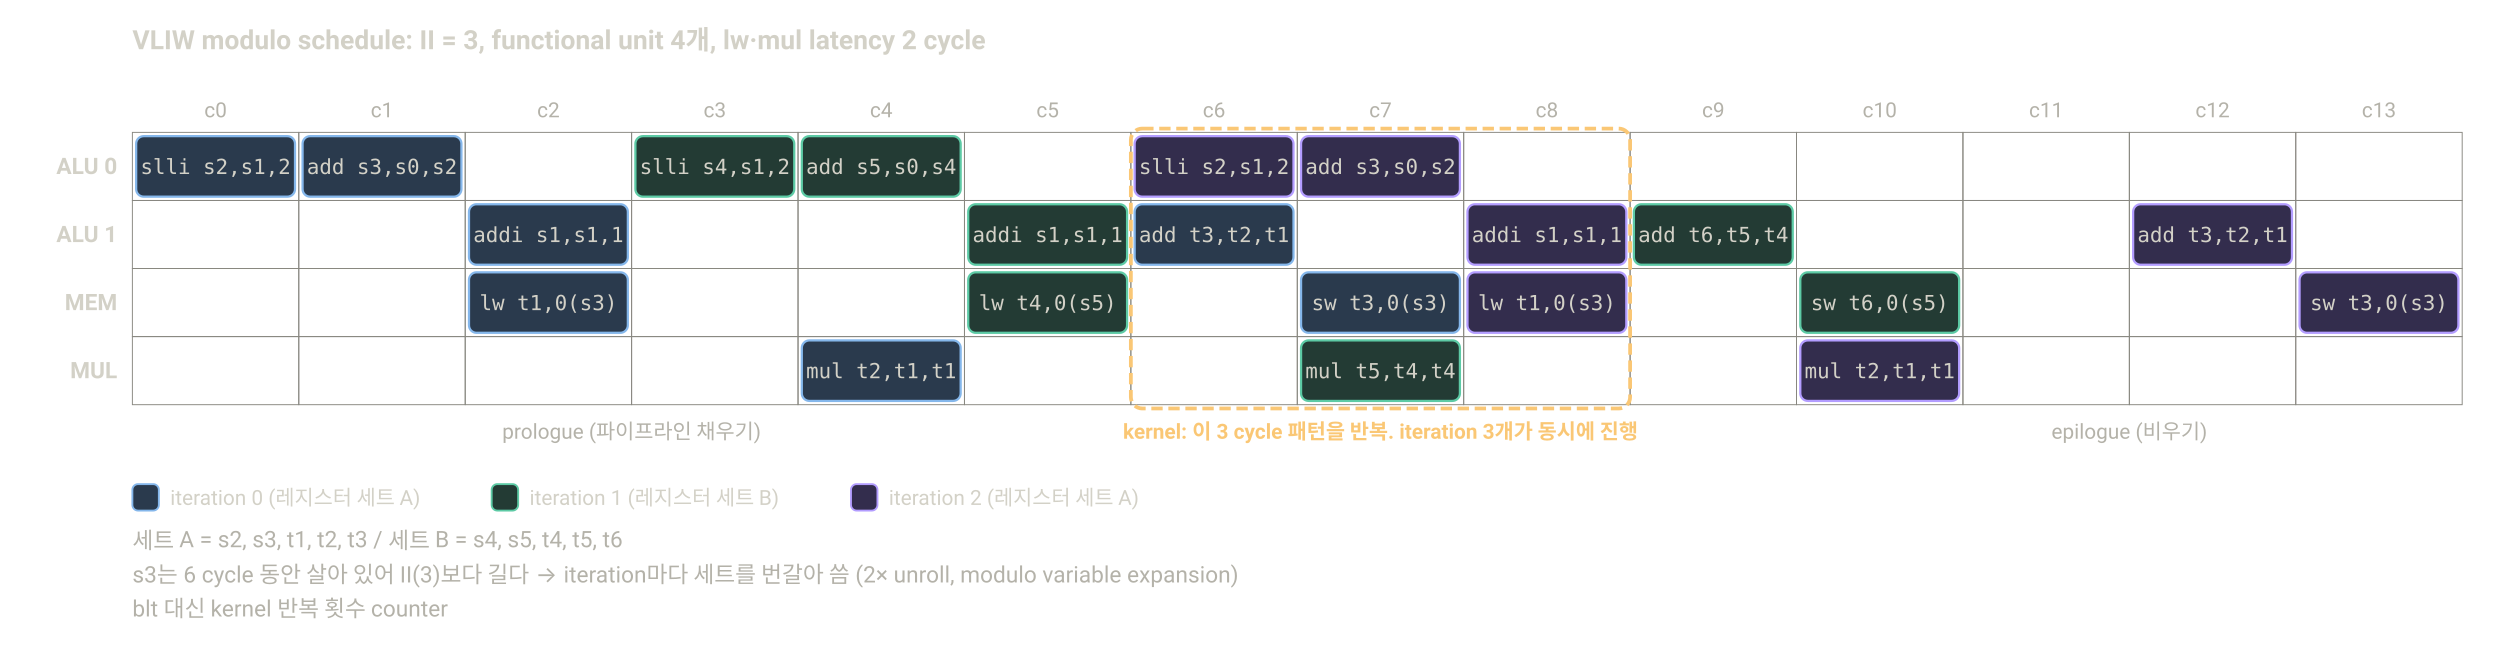
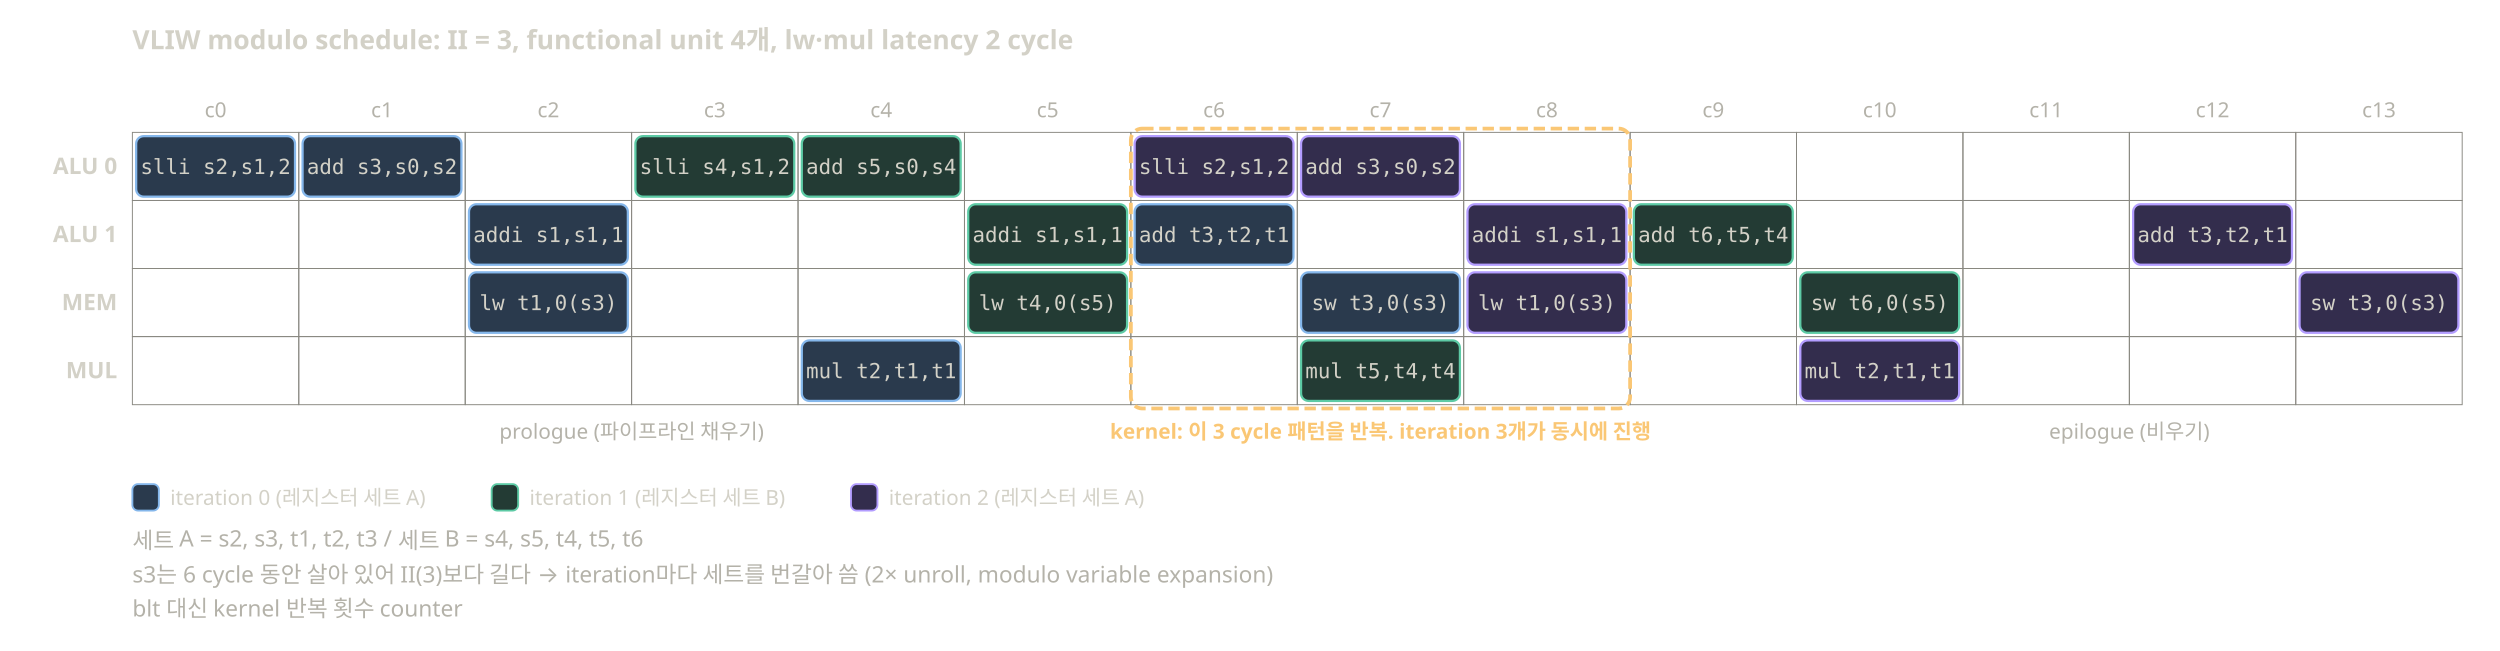
- <svg xmlns="http://www.w3.org/2000/svg" viewBox="0 0 1322 344" font-family="-apple-system, 'Segoe UI', Roboto, 'Apple SD Gothic Neo', 'Malgun Gothic', sans-serif" font-size="12">
+ <svg xmlns="http://www.w3.org/2000/svg" viewBox="0 0 1322 344" font-family="'Pretendard', 'Apple SD Gothic Neo', 'Noto Sans KR', 'Segoe UI', system-ui, -apple-system, sans-serif" font-size="12">
  <text x="70" y="26" font-size="14" font-weight="600" fill="#D3D1C7">VLIW modulo schedule: II = 3, functional unit 4개, lw·mul latency 2 cycle</text>
  <text x="114.0" y="62" text-anchor="middle" fill="#B4B2A9" font-size="11">c0</text>
  <text x="202.0" y="62" text-anchor="middle" fill="#B4B2A9" font-size="11">c1</text>
  <text x="290.0" y="62" text-anchor="middle" fill="#B4B2A9" font-size="11">c2</text>
  <text x="378.0" y="62" text-anchor="middle" fill="#B4B2A9" font-size="11">c3</text>
  <text x="466.0" y="62" text-anchor="middle" fill="#B4B2A9" font-size="11">c4</text>
  <text x="554.0" y="62" text-anchor="middle" fill="#B4B2A9" font-size="11">c5</text>
  <text x="642.0" y="62" text-anchor="middle" fill="#B4B2A9" font-size="11">c6</text>
  <text x="730.0" y="62" text-anchor="middle" fill="#B4B2A9" font-size="11">c7</text>
  <text x="818.0" y="62" text-anchor="middle" fill="#B4B2A9" font-size="11">c8</text>
  <text x="906.0" y="62" text-anchor="middle" fill="#B4B2A9" font-size="11">c9</text>
  <text x="994.0" y="62" text-anchor="middle" fill="#B4B2A9" font-size="11">c10</text>
  <text x="1082.0" y="62" text-anchor="middle" fill="#B4B2A9" font-size="11">c11</text>
  <text x="1170.0" y="62" text-anchor="middle" fill="#B4B2A9" font-size="11">c12</text>
  <text x="1258.0" y="62" text-anchor="middle" fill="#B4B2A9" font-size="11">c13</text>
  <text x="62" y="92.0" text-anchor="end" fill="#D3D1C7" font-weight="600">ALU 0</text>
  <rect x="70" y="70" width="88" height="36" fill="none" stroke="#888780" stroke-width="0.5" />
  <rect x="158" y="70" width="88" height="36" fill="none" stroke="#888780" stroke-width="0.5" />
  <rect x="246" y="70" width="88" height="36" fill="none" stroke="#888780" stroke-width="0.5" />
  <rect x="334" y="70" width="88" height="36" fill="none" stroke="#888780" stroke-width="0.5" />
  <rect x="422" y="70" width="88" height="36" fill="none" stroke="#888780" stroke-width="0.5" />
  <rect x="510" y="70" width="88" height="36" fill="none" stroke="#888780" stroke-width="0.5" />
  <rect x="598" y="70" width="88" height="36" fill="none" stroke="#888780" stroke-width="0.5" />
  <rect x="686" y="70" width="88" height="36" fill="none" stroke="#888780" stroke-width="0.5" />
  <rect x="774" y="70" width="88" height="36" fill="none" stroke="#888780" stroke-width="0.5" />
  <rect x="862" y="70" width="88" height="36" fill="none" stroke="#888780" stroke-width="0.5" />
  <rect x="950" y="70" width="88" height="36" fill="none" stroke="#888780" stroke-width="0.5" />
  <rect x="1038" y="70" width="88" height="36" fill="none" stroke="#888780" stroke-width="0.5" />
  <rect x="1126" y="70" width="88" height="36" fill="none" stroke="#888780" stroke-width="0.5" />
  <rect x="1214" y="70" width="88" height="36" fill="none" stroke="#888780" stroke-width="0.5" />
  <text x="62" y="128.0" text-anchor="end" fill="#D3D1C7" font-weight="600">ALU 1</text>
  <rect x="70" y="106" width="88" height="36" fill="none" stroke="#888780" stroke-width="0.5" />
  <rect x="158" y="106" width="88" height="36" fill="none" stroke="#888780" stroke-width="0.5" />
  <rect x="246" y="106" width="88" height="36" fill="none" stroke="#888780" stroke-width="0.5" />
  <rect x="334" y="106" width="88" height="36" fill="none" stroke="#888780" stroke-width="0.5" />
  <rect x="422" y="106" width="88" height="36" fill="none" stroke="#888780" stroke-width="0.5" />
  <rect x="510" y="106" width="88" height="36" fill="none" stroke="#888780" stroke-width="0.5" />
  <rect x="598" y="106" width="88" height="36" fill="none" stroke="#888780" stroke-width="0.5" />
  <rect x="686" y="106" width="88" height="36" fill="none" stroke="#888780" stroke-width="0.5" />
  <rect x="774" y="106" width="88" height="36" fill="none" stroke="#888780" stroke-width="0.5" />
  <rect x="862" y="106" width="88" height="36" fill="none" stroke="#888780" stroke-width="0.5" />
  <rect x="950" y="106" width="88" height="36" fill="none" stroke="#888780" stroke-width="0.5" />
  <rect x="1038" y="106" width="88" height="36" fill="none" stroke="#888780" stroke-width="0.5" />
  <rect x="1126" y="106" width="88" height="36" fill="none" stroke="#888780" stroke-width="0.5" />
  <rect x="1214" y="106" width="88" height="36" fill="none" stroke="#888780" stroke-width="0.5" />
  <text x="62" y="164.0" text-anchor="end" fill="#D3D1C7" font-weight="600">MEM</text>
  <rect x="70" y="142" width="88" height="36" fill="none" stroke="#888780" stroke-width="0.5" />
  <rect x="158" y="142" width="88" height="36" fill="none" stroke="#888780" stroke-width="0.5" />
  <rect x="246" y="142" width="88" height="36" fill="none" stroke="#888780" stroke-width="0.5" />
  <rect x="334" y="142" width="88" height="36" fill="none" stroke="#888780" stroke-width="0.5" />
  <rect x="422" y="142" width="88" height="36" fill="none" stroke="#888780" stroke-width="0.5" />
  <rect x="510" y="142" width="88" height="36" fill="none" stroke="#888780" stroke-width="0.5" />
  <rect x="598" y="142" width="88" height="36" fill="none" stroke="#888780" stroke-width="0.5" />
  <rect x="686" y="142" width="88" height="36" fill="none" stroke="#888780" stroke-width="0.5" />
  <rect x="774" y="142" width="88" height="36" fill="none" stroke="#888780" stroke-width="0.5" />
  <rect x="862" y="142" width="88" height="36" fill="none" stroke="#888780" stroke-width="0.5" />
  <rect x="950" y="142" width="88" height="36" fill="none" stroke="#888780" stroke-width="0.5" />
  <rect x="1038" y="142" width="88" height="36" fill="none" stroke="#888780" stroke-width="0.5" />
  <rect x="1126" y="142" width="88" height="36" fill="none" stroke="#888780" stroke-width="0.5" />
  <rect x="1214" y="142" width="88" height="36" fill="none" stroke="#888780" stroke-width="0.5" />
  <text x="62" y="200.0" text-anchor="end" fill="#D3D1C7" font-weight="600">MUL</text>
  <rect x="70" y="178" width="88" height="36" fill="none" stroke="#888780" stroke-width="0.5" />
  <rect x="158" y="178" width="88" height="36" fill="none" stroke="#888780" stroke-width="0.5" />
  <rect x="246" y="178" width="88" height="36" fill="none" stroke="#888780" stroke-width="0.5" />
  <rect x="334" y="178" width="88" height="36" fill="none" stroke="#888780" stroke-width="0.5" />
  <rect x="422" y="178" width="88" height="36" fill="none" stroke="#888780" stroke-width="0.5" />
  <rect x="510" y="178" width="88" height="36" fill="none" stroke="#888780" stroke-width="0.5" />
  <rect x="598" y="178" width="88" height="36" fill="none" stroke="#888780" stroke-width="0.5" />
  <rect x="686" y="178" width="88" height="36" fill="none" stroke="#888780" stroke-width="0.5" />
  <rect x="774" y="178" width="88" height="36" fill="none" stroke="#888780" stroke-width="0.5" />
  <rect x="862" y="178" width="88" height="36" fill="none" stroke="#888780" stroke-width="0.5" />
  <rect x="950" y="178" width="88" height="36" fill="none" stroke="#888780" stroke-width="0.5" />
  <rect x="1038" y="178" width="88" height="36" fill="none" stroke="#888780" stroke-width="0.5" />
  <rect x="1126" y="178" width="88" height="36" fill="none" stroke="#888780" stroke-width="0.5" />
  <rect x="1214" y="178" width="88" height="36" fill="none" stroke="#888780" stroke-width="0.5" />
  <rect x="72" y="72" width="84" height="32" rx="4" fill="#2A3A4D" stroke="#85B7EB" stroke-width="1.2" />
-   <text x="114.0" y="92.0" text-anchor="middle" font-family="ui-monospace, Menlo, Consolas, monospace" font-size="11" fill="#D3D1C7">slli s2,s1,2</text>
+   <text x="114.0" y="92.0" text-anchor="middle" font-family="ui-monospace, SFMono-Regular, Menlo, Consolas, monospace" font-size="11" fill="#D3D1C7">slli s2,s1,2</text>
  <rect x="160" y="72" width="84" height="32" rx="4" fill="#2A3A4D" stroke="#85B7EB" stroke-width="1.2" />
-   <text x="202.0" y="92.0" text-anchor="middle" font-family="ui-monospace, Menlo, Consolas, monospace" font-size="11" fill="#D3D1C7">add s3,s0,s2</text>
+   <text x="202.0" y="92.0" text-anchor="middle" font-family="ui-monospace, SFMono-Regular, Menlo, Consolas, monospace" font-size="11" fill="#D3D1C7">add s3,s0,s2</text>
  <rect x="248" y="144" width="84" height="32" rx="4" fill="#2A3A4D" stroke="#85B7EB" stroke-width="1.2" />
-   <text x="290.0" y="164.0" text-anchor="middle" font-family="ui-monospace, Menlo, Consolas, monospace" font-size="11" fill="#D3D1C7">lw t1,0(s3)</text>
+   <text x="290.0" y="164.0" text-anchor="middle" font-family="ui-monospace, SFMono-Regular, Menlo, Consolas, monospace" font-size="11" fill="#D3D1C7">lw t1,0(s3)</text>
  <rect x="248" y="108" width="84" height="32" rx="4" fill="#2A3A4D" stroke="#85B7EB" stroke-width="1.2" />
-   <text x="290.0" y="128.0" text-anchor="middle" font-family="ui-monospace, Menlo, Consolas, monospace" font-size="11" fill="#D3D1C7">addi s1,s1,1</text>
+   <text x="290.0" y="128.0" text-anchor="middle" font-family="ui-monospace, SFMono-Regular, Menlo, Consolas, monospace" font-size="11" fill="#D3D1C7">addi s1,s1,1</text>
  <rect x="424" y="180" width="84" height="32" rx="4" fill="#2A3A4D" stroke="#85B7EB" stroke-width="1.2" />
-   <text x="466.0" y="200.0" text-anchor="middle" font-family="ui-monospace, Menlo, Consolas, monospace" font-size="11" fill="#D3D1C7">mul t2,t1,t1</text>
+   <text x="466.0" y="200.0" text-anchor="middle" font-family="ui-monospace, SFMono-Regular, Menlo, Consolas, monospace" font-size="11" fill="#D3D1C7">mul t2,t1,t1</text>
  <rect x="600" y="108" width="84" height="32" rx="4" fill="#2A3A4D" stroke="#85B7EB" stroke-width="1.2" />
-   <text x="642.0" y="128.0" text-anchor="middle" font-family="ui-monospace, Menlo, Consolas, monospace" font-size="11" fill="#D3D1C7">add t3,t2,t1</text>
+   <text x="642.0" y="128.0" text-anchor="middle" font-family="ui-monospace, SFMono-Regular, Menlo, Consolas, monospace" font-size="11" fill="#D3D1C7">add t3,t2,t1</text>
  <rect x="688" y="144" width="84" height="32" rx="4" fill="#2A3A4D" stroke="#85B7EB" stroke-width="1.2" />
-   <text x="730.0" y="164.0" text-anchor="middle" font-family="ui-monospace, Menlo, Consolas, monospace" font-size="11" fill="#D3D1C7">sw t3,0(s3)</text>
+   <text x="730.0" y="164.0" text-anchor="middle" font-family="ui-monospace, SFMono-Regular, Menlo, Consolas, monospace" font-size="11" fill="#D3D1C7">sw t3,0(s3)</text>
  <rect x="336" y="72" width="84" height="32" rx="4" fill="#233B34" stroke="#5DCAA5" stroke-width="1.2" />
-   <text x="378.0" y="92.0" text-anchor="middle" font-family="ui-monospace, Menlo, Consolas, monospace" font-size="11" fill="#D3D1C7">slli s4,s1,2</text>
+   <text x="378.0" y="92.0" text-anchor="middle" font-family="ui-monospace, SFMono-Regular, Menlo, Consolas, monospace" font-size="11" fill="#D3D1C7">slli s4,s1,2</text>
  <rect x="424" y="72" width="84" height="32" rx="4" fill="#233B34" stroke="#5DCAA5" stroke-width="1.2" />
-   <text x="466.0" y="92.0" text-anchor="middle" font-family="ui-monospace, Menlo, Consolas, monospace" font-size="11" fill="#D3D1C7">add s5,s0,s4</text>
+   <text x="466.0" y="92.0" text-anchor="middle" font-family="ui-monospace, SFMono-Regular, Menlo, Consolas, monospace" font-size="11" fill="#D3D1C7">add s5,s0,s4</text>
  <rect x="512" y="144" width="84" height="32" rx="4" fill="#233B34" stroke="#5DCAA5" stroke-width="1.2" />
-   <text x="554.0" y="164.0" text-anchor="middle" font-family="ui-monospace, Menlo, Consolas, monospace" font-size="11" fill="#D3D1C7">lw t4,0(s5)</text>
+   <text x="554.0" y="164.0" text-anchor="middle" font-family="ui-monospace, SFMono-Regular, Menlo, Consolas, monospace" font-size="11" fill="#D3D1C7">lw t4,0(s5)</text>
  <rect x="512" y="108" width="84" height="32" rx="4" fill="#233B34" stroke="#5DCAA5" stroke-width="1.2" />
-   <text x="554.0" y="128.0" text-anchor="middle" font-family="ui-monospace, Menlo, Consolas, monospace" font-size="11" fill="#D3D1C7">addi s1,s1,1</text>
+   <text x="554.0" y="128.0" text-anchor="middle" font-family="ui-monospace, SFMono-Regular, Menlo, Consolas, monospace" font-size="11" fill="#D3D1C7">addi s1,s1,1</text>
  <rect x="688" y="180" width="84" height="32" rx="4" fill="#233B34" stroke="#5DCAA5" stroke-width="1.2" />
-   <text x="730.0" y="200.0" text-anchor="middle" font-family="ui-monospace, Menlo, Consolas, monospace" font-size="11" fill="#D3D1C7">mul t5,t4,t4</text>
+   <text x="730.0" y="200.0" text-anchor="middle" font-family="ui-monospace, SFMono-Regular, Menlo, Consolas, monospace" font-size="11" fill="#D3D1C7">mul t5,t4,t4</text>
  <rect x="864" y="108" width="84" height="32" rx="4" fill="#233B34" stroke="#5DCAA5" stroke-width="1.2" />
-   <text x="906.0" y="128.0" text-anchor="middle" font-family="ui-monospace, Menlo, Consolas, monospace" font-size="11" fill="#D3D1C7">add t6,t5,t4</text>
+   <text x="906.0" y="128.0" text-anchor="middle" font-family="ui-monospace, SFMono-Regular, Menlo, Consolas, monospace" font-size="11" fill="#D3D1C7">add t6,t5,t4</text>
  <rect x="952" y="144" width="84" height="32" rx="4" fill="#233B34" stroke="#5DCAA5" stroke-width="1.2" />
-   <text x="994.0" y="164.0" text-anchor="middle" font-family="ui-monospace, Menlo, Consolas, monospace" font-size="11" fill="#D3D1C7">sw t6,0(s5)</text>
+   <text x="994.0" y="164.0" text-anchor="middle" font-family="ui-monospace, SFMono-Regular, Menlo, Consolas, monospace" font-size="11" fill="#D3D1C7">sw t6,0(s5)</text>
  <rect x="600" y="72" width="84" height="32" rx="4" fill="#332D4D" stroke="#B39DFF" stroke-width="1.2" />
-   <text x="642.0" y="92.0" text-anchor="middle" font-family="ui-monospace, Menlo, Consolas, monospace" font-size="11" fill="#D3D1C7">slli s2,s1,2</text>
+   <text x="642.0" y="92.0" text-anchor="middle" font-family="ui-monospace, SFMono-Regular, Menlo, Consolas, monospace" font-size="11" fill="#D3D1C7">slli s2,s1,2</text>
  <rect x="688" y="72" width="84" height="32" rx="4" fill="#332D4D" stroke="#B39DFF" stroke-width="1.2" />
-   <text x="730.0" y="92.0" text-anchor="middle" font-family="ui-monospace, Menlo, Consolas, monospace" font-size="11" fill="#D3D1C7">add s3,s0,s2</text>
+   <text x="730.0" y="92.0" text-anchor="middle" font-family="ui-monospace, SFMono-Regular, Menlo, Consolas, monospace" font-size="11" fill="#D3D1C7">add s3,s0,s2</text>
  <rect x="776" y="144" width="84" height="32" rx="4" fill="#332D4D" stroke="#B39DFF" stroke-width="1.2" />
-   <text x="818.0" y="164.0" text-anchor="middle" font-family="ui-monospace, Menlo, Consolas, monospace" font-size="11" fill="#D3D1C7">lw t1,0(s3)</text>
+   <text x="818.0" y="164.0" text-anchor="middle" font-family="ui-monospace, SFMono-Regular, Menlo, Consolas, monospace" font-size="11" fill="#D3D1C7">lw t1,0(s3)</text>
  <rect x="776" y="108" width="84" height="32" rx="4" fill="#332D4D" stroke="#B39DFF" stroke-width="1.2" />
-   <text x="818.0" y="128.0" text-anchor="middle" font-family="ui-monospace, Menlo, Consolas, monospace" font-size="11" fill="#D3D1C7">addi s1,s1,1</text>
+   <text x="818.0" y="128.0" text-anchor="middle" font-family="ui-monospace, SFMono-Regular, Menlo, Consolas, monospace" font-size="11" fill="#D3D1C7">addi s1,s1,1</text>
  <rect x="952" y="180" width="84" height="32" rx="4" fill="#332D4D" stroke="#B39DFF" stroke-width="1.2" />
-   <text x="994.0" y="200.0" text-anchor="middle" font-family="ui-monospace, Menlo, Consolas, monospace" font-size="11" fill="#D3D1C7">mul t2,t1,t1</text>
+   <text x="994.0" y="200.0" text-anchor="middle" font-family="ui-monospace, SFMono-Regular, Menlo, Consolas, monospace" font-size="11" fill="#D3D1C7">mul t2,t1,t1</text>
  <rect x="1128" y="108" width="84" height="32" rx="4" fill="#332D4D" stroke="#B39DFF" stroke-width="1.2" />
-   <text x="1170.0" y="128.0" text-anchor="middle" font-family="ui-monospace, Menlo, Consolas, monospace" font-size="11" fill="#D3D1C7">add t3,t2,t1</text>
+   <text x="1170.0" y="128.0" text-anchor="middle" font-family="ui-monospace, SFMono-Regular, Menlo, Consolas, monospace" font-size="11" fill="#D3D1C7">add t3,t2,t1</text>
  <rect x="1216" y="144" width="84" height="32" rx="4" fill="#332D4D" stroke="#B39DFF" stroke-width="1.2" />
-   <text x="1258.0" y="164.0" text-anchor="middle" font-family="ui-monospace, Menlo, Consolas, monospace" font-size="11" fill="#D3D1C7">sw t3,0(s3)</text>
+   <text x="1258.0" y="164.0" text-anchor="middle" font-family="ui-monospace, SFMono-Regular, Menlo, Consolas, monospace" font-size="11" fill="#D3D1C7">sw t3,0(s3)</text>
  <rect x="598" y="68" width="264" height="148" rx="6" fill="none" stroke="#FAC775" stroke-width="2" stroke-dasharray="6 3" />
  <text x="730.0" y="232" text-anchor="middle" fill="#FAC775" font-size="11" font-weight="600">kernel: 이 3 cycle 패턴을 반복. iteration 3개가 동시에 진행</text>
  <text x="334" y="232" text-anchor="middle" fill="#B4B2A9" font-size="11">prologue (파이프라인 채우기)</text>
  <text x="1126" y="232" text-anchor="middle" fill="#B4B2A9" font-size="11">epilogue (비우기)</text>
  <rect x="70" y="256" width="14" height="14" rx="3" fill="#2A3A4D" stroke="#85B7EB" />
  <text x="90" y="267" fill="#D3D1C7" font-size="11">iteration 0 (레지스터 세트 A)</text>
  <rect x="260" y="256" width="14" height="14" rx="3" fill="#233B34" stroke="#5DCAA5" />
  <text x="280" y="267" fill="#D3D1C7" font-size="11">iteration 1 (레지스터 세트 B)</text>
  <rect x="450" y="256" width="14" height="14" rx="3" fill="#332D4D" stroke="#B39DFF" />
  <text x="470" y="267" fill="#D3D1C7" font-size="11">iteration 2 (레지스터 세트 A)</text>
  <text x="70" y="290" fill="#B4B2A9" font-size="12">세트 A = s2, s3, t1, t2, t3 / 세트 B = s4, s5, t4, t5, t6</text>
  <text x="70" y="308" fill="#B4B2A9" font-size="12">s3는 6 cycle 동안 살아 있어 II(3)보다 길다 → iteration마다 세트를 번갈아 씀 (2× unroll, modulo variable expansion)</text>
  <text x="70" y="326" fill="#B4B2A9" font-size="12">blt 대신 kernel 반복 횟수 counter</text>
</svg>
